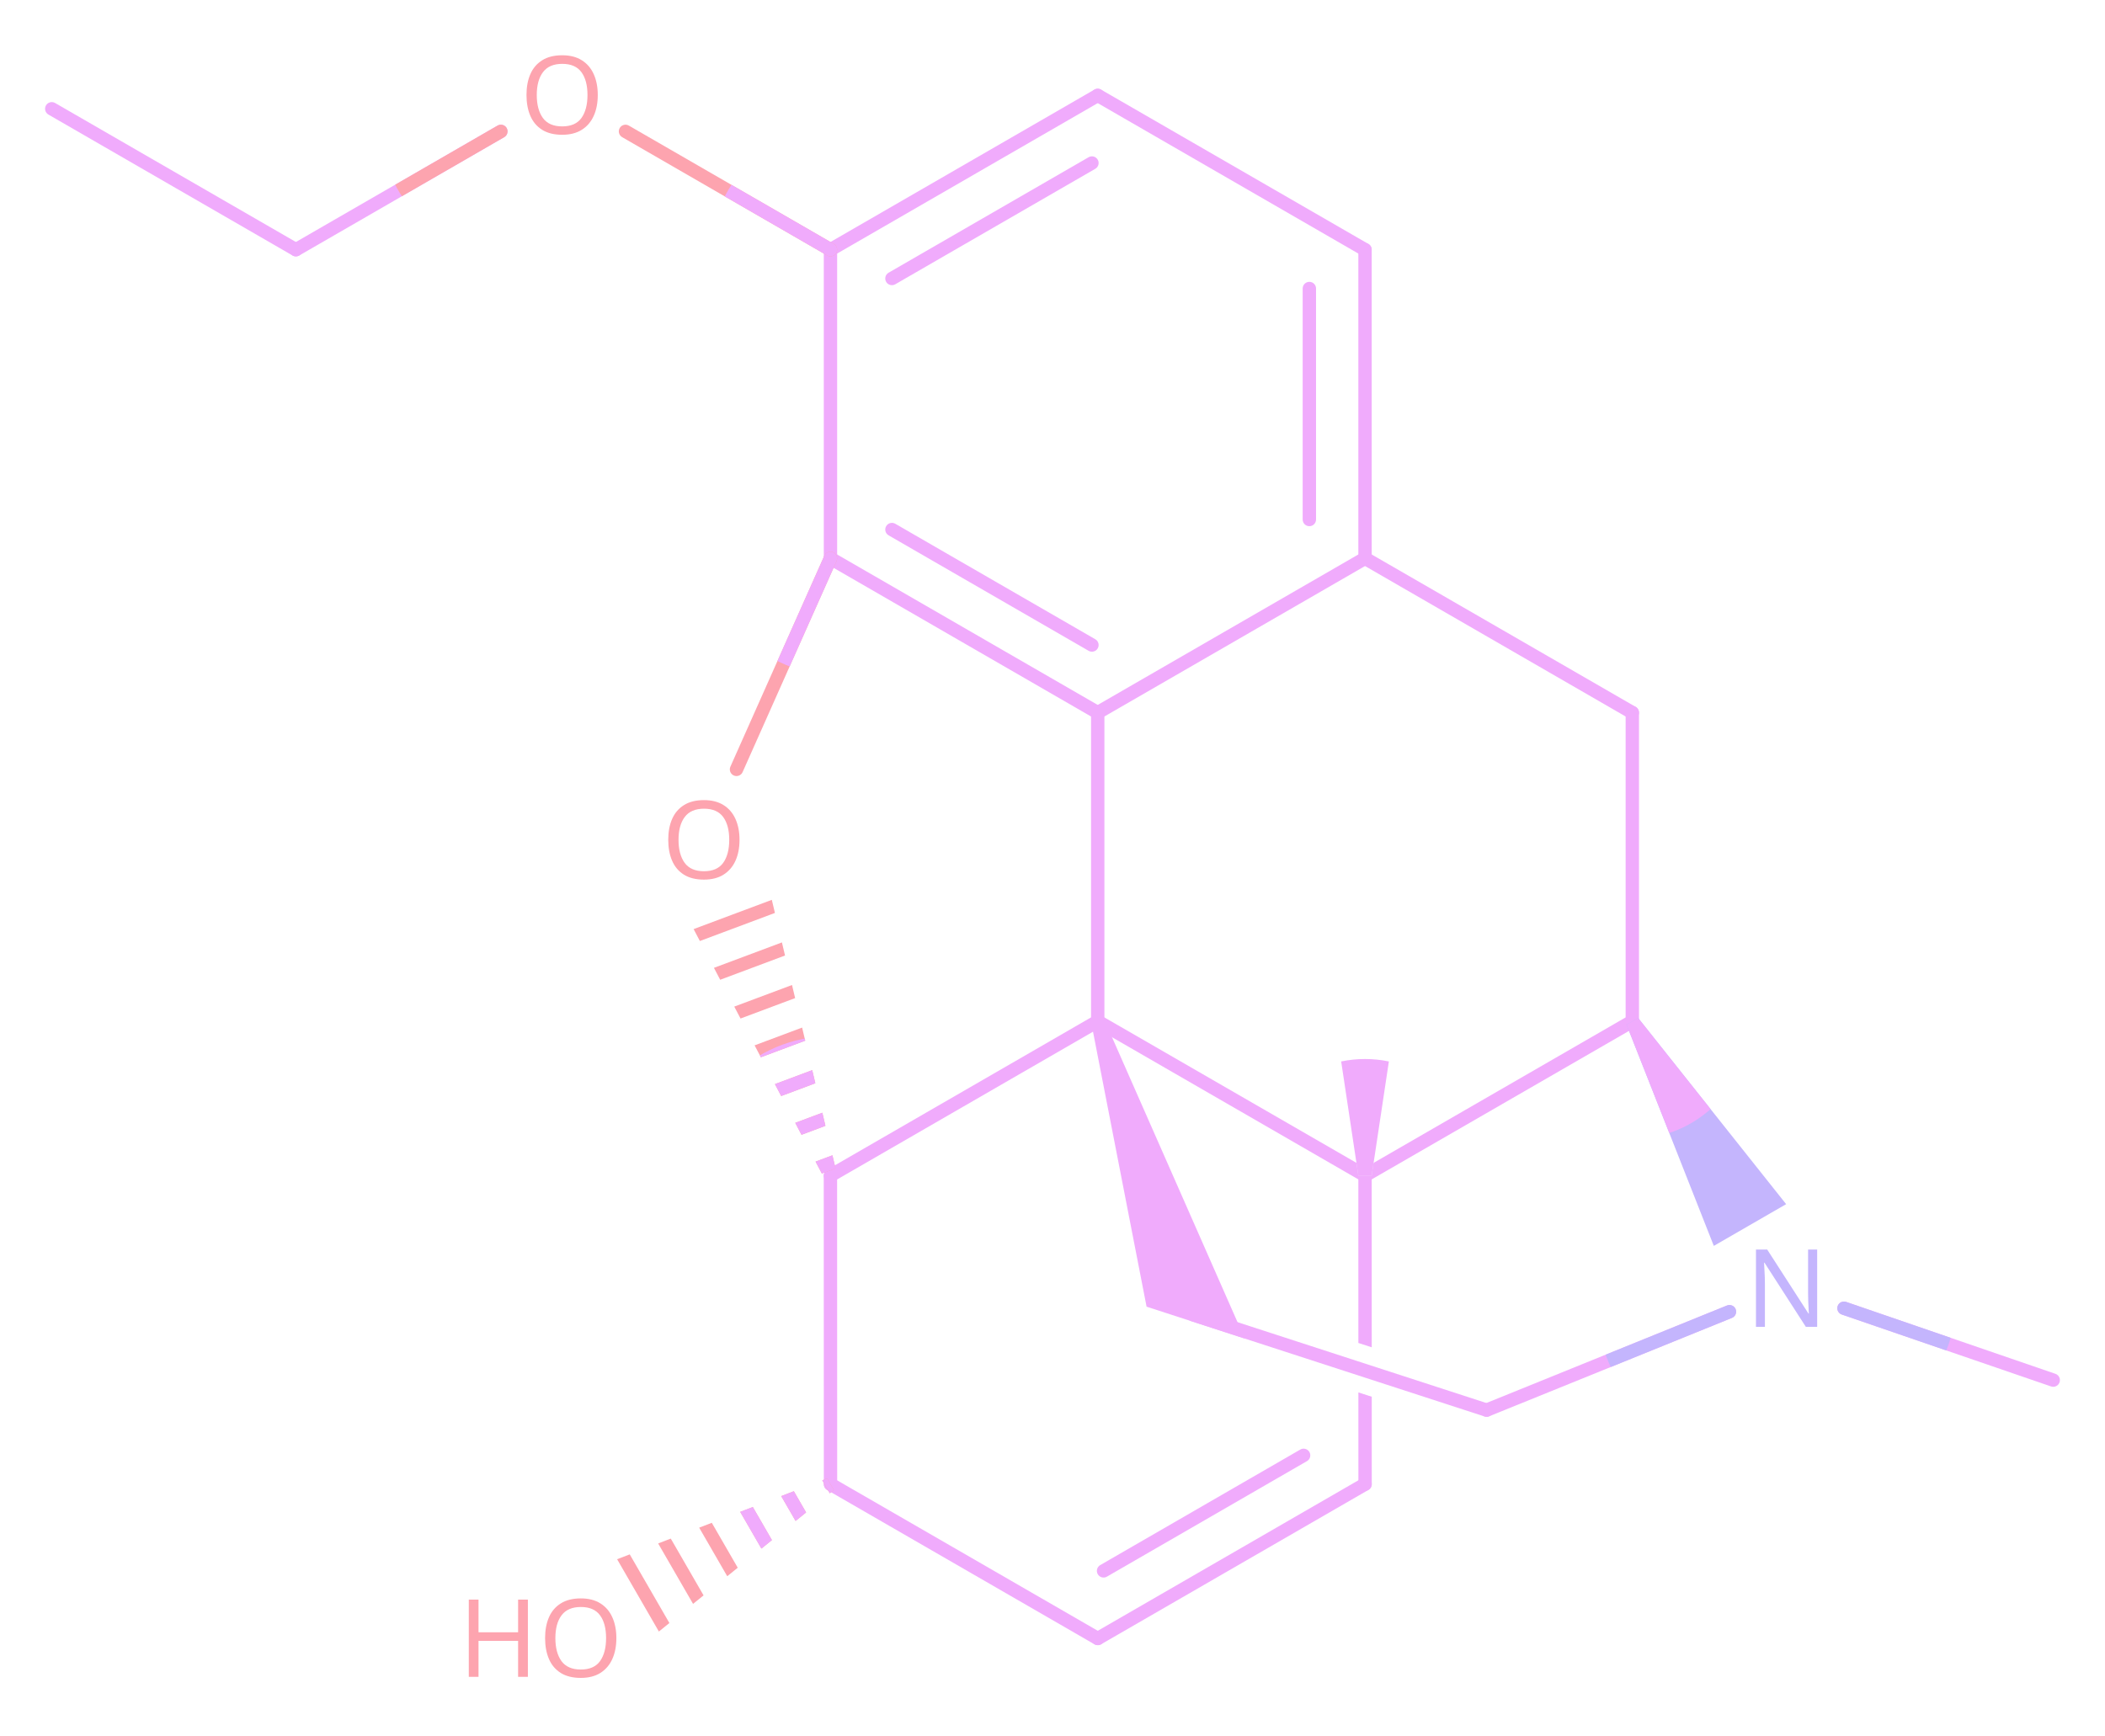
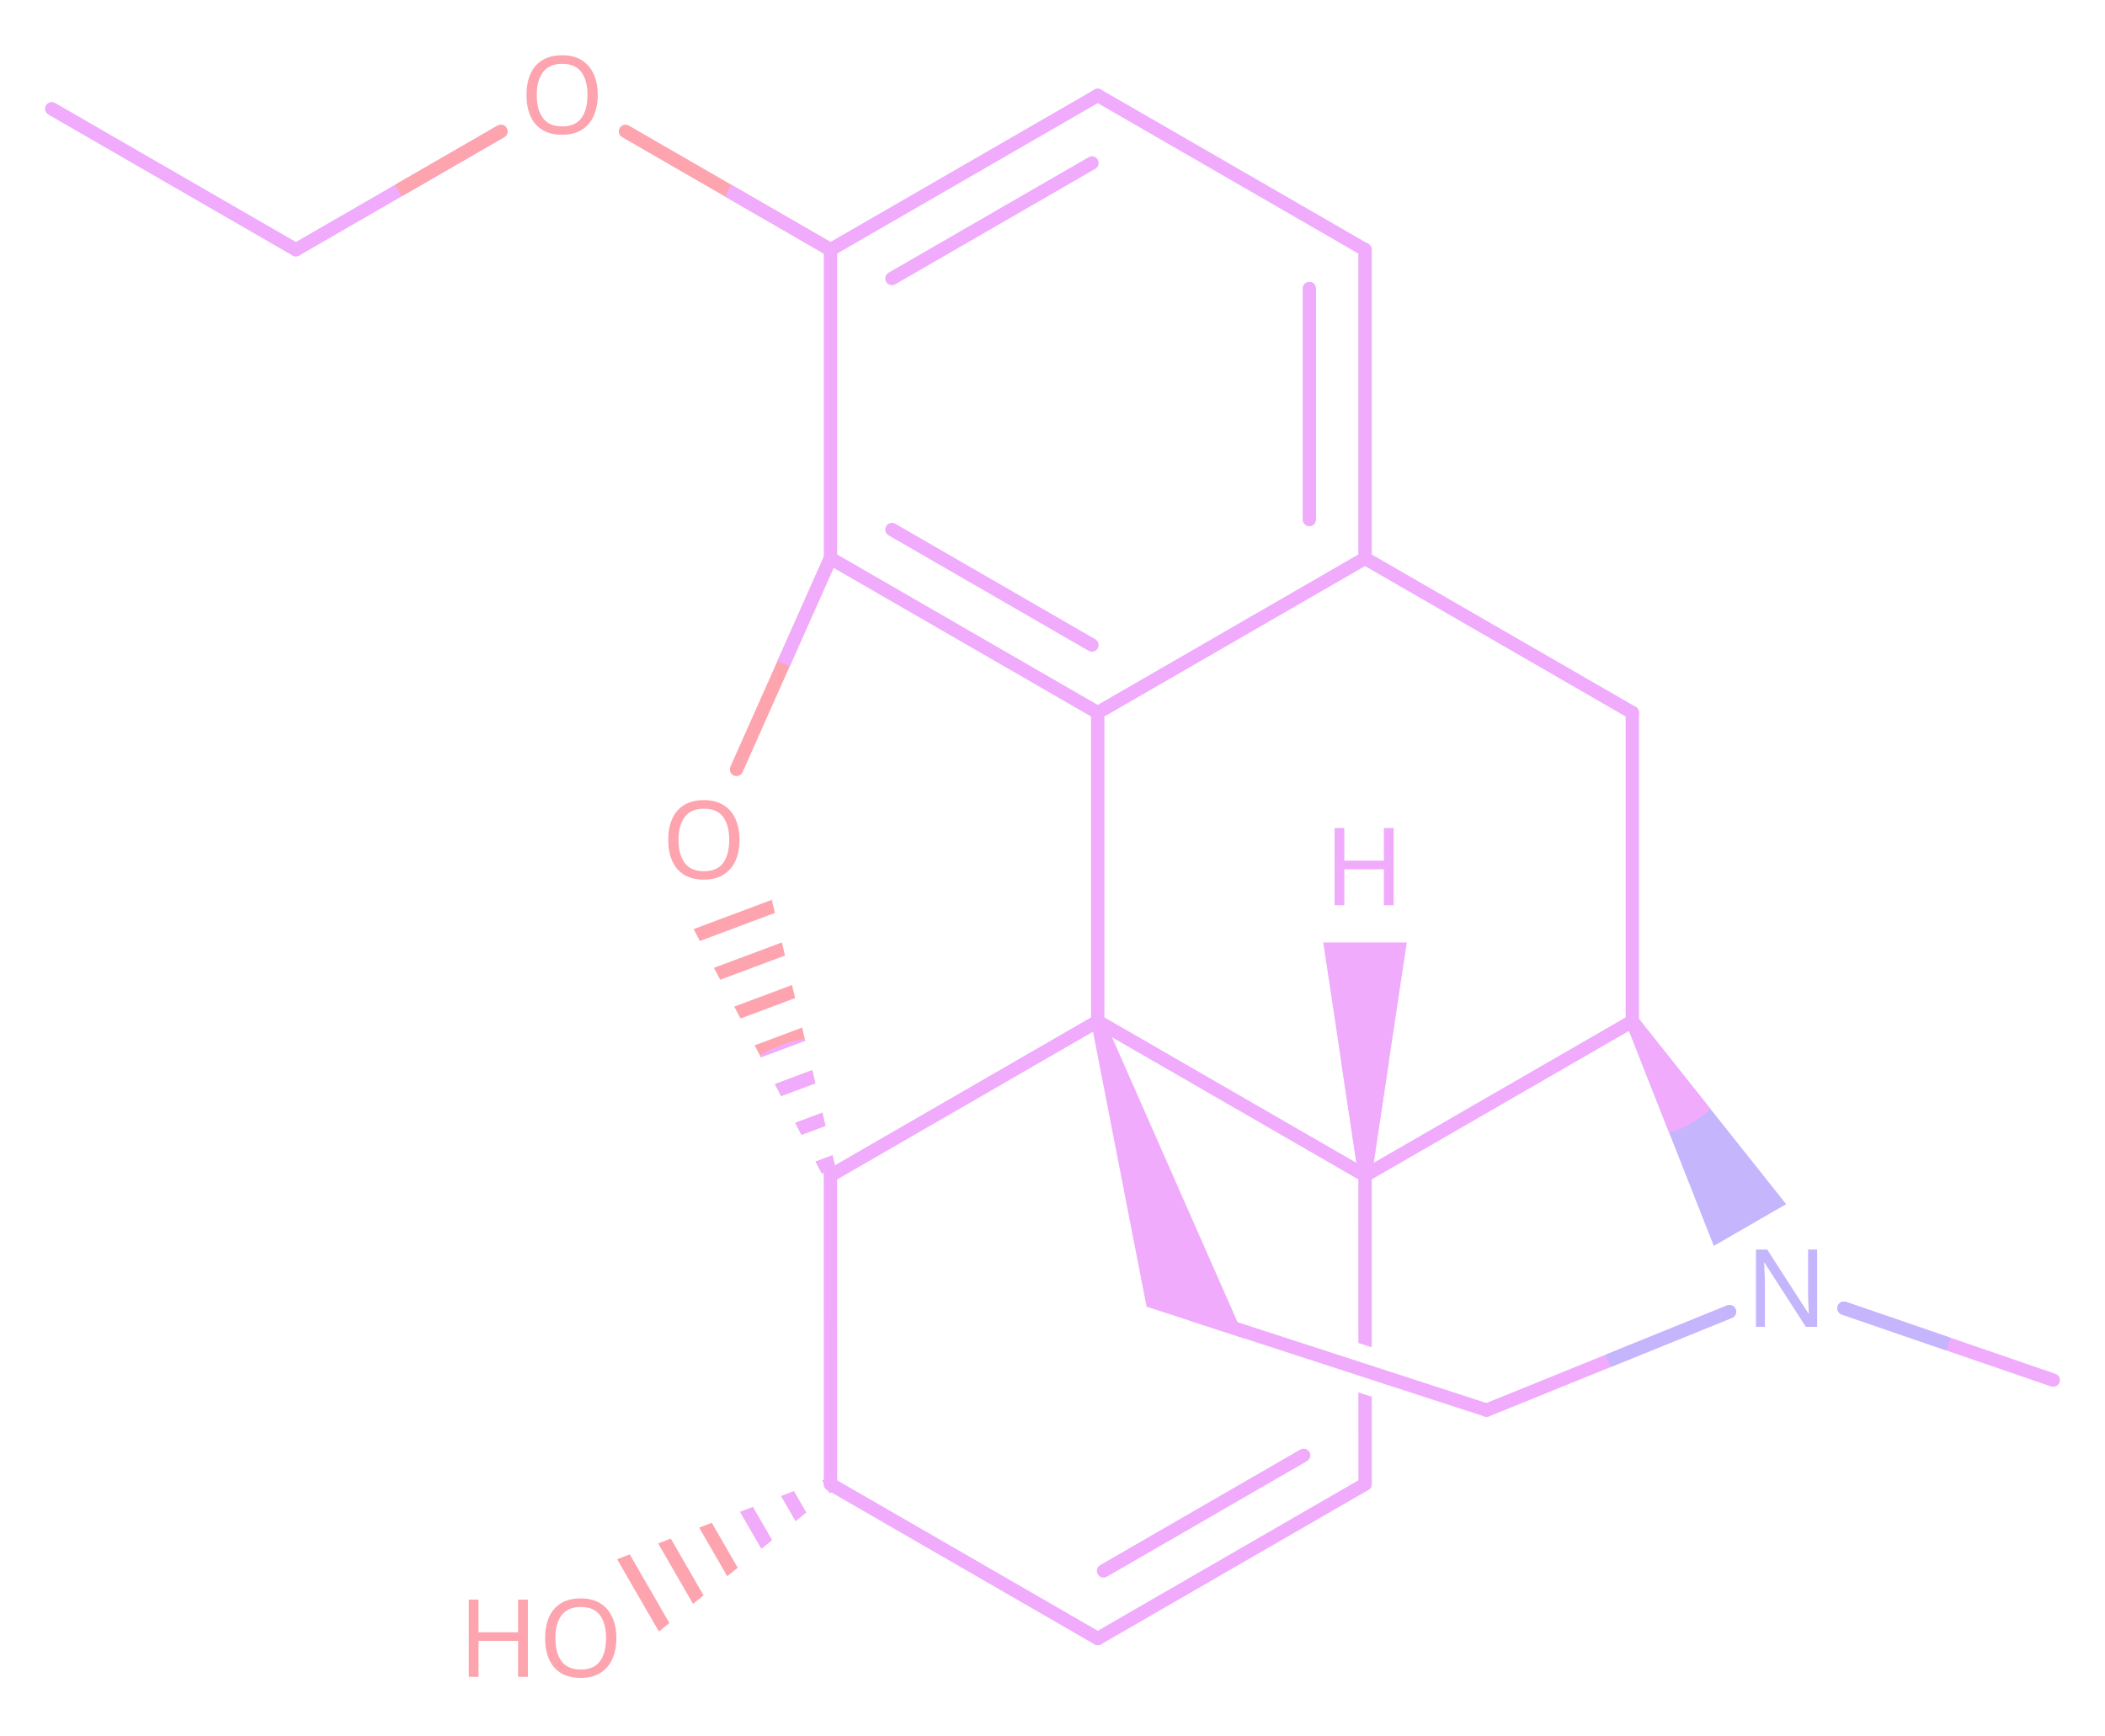
<svg xmlns="http://www.w3.org/2000/svg" width="466.989" stroke-miterlimit="10" font-weight="normal" height="385.154" font-style="normal" font-size="12px" id="svg2" version="1.1" style="font-style:normal;font-weight:normal;font-size:12px;font-family:Dialog;color-interpolation:auto;fill:#f0abfc;fill-opacity:1;stroke:none;stroke:none;stroke:none;stroke:none;stroke:none;stroke:none;stroke:none;stroke:none;color-rendering:auto;image-rendering:auto;shape-rendering:auto;text-rendering:auto">
  <defs id="genericDefs" />
  <g id="g5" transform="translate(-14.91085,-107.423)" style="fill:#f0abfc;stroke:none">
    <defs id="1539078723171-defs1">
      <clipPath clipPathUnits="userSpaceOnUse" id="1539078723218-clipPath1">
        <path d="M 0,0 800,0 800,600 0,600 0,0 Z" id="path9" style="stroke:none" />
      </clipPath>
      <clipPath clipPathUnits="userSpaceOnUse" id="1539078723362-clipPath1">
        <path d="m 281,394 65,21 q 4,7 -3,10 l -65,-21 q -4,-7 3,-10 z M 0,0 0,600 800,600 800,0 Z" id="path12" style="stroke:none" />
      </clipPath>
      <clipPath clipPathUnits="userSpaceOnUse" id="1539078723909-clipPath1">
        <path d="m 377.037,307.913 c -14.415,0 -26.102,11.686 -26.102,26.102 0,14.415 11.686,26.102 26.102,26.102 14.415,0 26.102,-11.686 26.102,-26.102 0,-14.415 -11.686,-26.102 -26.102,-26.102 z" id="path15" style="stroke:none" />
      </clipPath>
      <clipPath clipPathUnits="userSpaceOnUse" id="1539078723845-clipPath1">
        <path d="m 398.588,369.387 c -16.052,0 -29.065,13.013 -29.065,29.065 0,16.052 13.013,29.065 29.065,29.065 16.052,0 29.065,-13.013 29.065,-29.065 0,-16.052 -13.013,-29.065 -29.065,-29.065 z" id="path18" style="stroke:none" />
      </clipPath>
      <clipPath clipPathUnits="userSpaceOnUse" id="1539078723707-clipPath1">
        <path d="m 199.149,205.674 c -14.154,0 -25.628,11.474 -25.628,25.628 0,14.154 11.474,25.628 25.628,25.628 14.154,0 25.628,-11.474 25.628,-25.628 0,-14.154 -11.474,-25.628 -25.628,-25.628 z" id="path21" style="stroke:none" />
      </clipPath>
      <clipPath clipPathUnits="userSpaceOnUse" id="153907872358-clipPath1">
        <path d="m 199.139,337.329 c -17.083,0 -30.932,13.849 -30.932,30.932 0,17.083 13.849,30.932 30.932,30.932 17.083,0 30.932,-13.849 30.932,-30.932 0,-17.083 -13.849,-30.932 -30.932,-30.932 z" id="path24" style="stroke:none" />
      </clipPath>
      <clipPath clipPathUnits="userSpaceOnUse" id="1539078723530-clipPath1">
        <path d="m 199.157,412.069 c -13.619,0 -24.659,11.04 -24.659,24.659 0,13.619 11.04,24.659 24.659,24.659 13.619,0 24.659,-11.04 24.659,-24.659 0,-13.619 -11.04,-24.659 -24.659,-24.659 z" id="path27" style="stroke:none" />
      </clipPath>
      <clipPath clipPathUnits="userSpaceOnUse" id="1539078723166-clipPath1">
        <path d="m 199.149,136.571 c -14.5,0 -26.254,11.754 -26.254,26.254 0,14.5 11.754,26.254 26.254,26.254 14.5,0 26.254,-11.754 26.254,-26.254 0,-14.5 -11.754,-26.254 -26.254,-26.254 z" id="path30" style="stroke:none" />
      </clipPath>
      <clipPath clipPathUnits="userSpaceOnUse" id="1539078723787-clipPath1">
        <path d="m 423.993,373.138 c -13.556,0 -24.545,10.989 -24.545,24.545 0,13.556 10.989,24.545 24.545,24.545 13.556,0 24.545,-10.989 24.545,-24.545 0,-13.556 -10.989,-24.545 -24.545,-24.545 z" id="path33" style="stroke:none" />
      </clipPath>
      <clipPath clipPathUnits="userSpaceOnUse" id="1539078723791-clipPath1">
        <path d="m 317.738,342.39 c -14.277,0 -25.851,11.574 -25.851,25.851 0,14.277 11.574,25.851 25.851,25.851 14.277,0 25.851,-11.574 25.851,-25.851 0,-14.277 -11.574,-25.851 -25.851,-25.851 z" id="path36" style="stroke:none" />
      </clipPath>
      <clipPath clipPathUnits="userSpaceOnUse" id="1539078723265-clipPath1">
        <path d="m 126.029,110.318 c -14.5,0 -26.254,11.754 -26.254,26.254 0,14.5 11.754,26.254 26.254,26.254 14.5,0 26.254,-11.754 26.254,-26.254 0,-14.499 -11.754,-26.254 -26.254,-26.254 z" id="path39" style="stroke:none" />
      </clipPath>
      <clipPath clipPathUnits="userSpaceOnUse" id="1539078723554-clipPath1">
        <path d="m -402.139,-378.811 800,0 0,600 -800,0 0,-600 z" id="path42" style="stroke:none" />
      </clipPath>
      <clipPath clipPathUnits="userSpaceOnUse" id="1539078723841-clipPath1">
        <path d="m -308.652,-285.272 800,0 0,600 -800,0 0,-600 z" id="path45" style="stroke:none" />
      </clipPath>
      <clipPath clipPathUnits="userSpaceOnUse" id="1539078723709-clipPath1">
        <path d="m -161.691,-279.352 800,0 0,600 -800,0 0,-600 z" id="path48" style="stroke:none" />
      </clipPath>
      <clipPath clipPathUnits="userSpaceOnUse" id="1539078723408-clipPath1">
        <path d="m -116.584,-456.471 800,0 0,600 -800,0 0,-600 z" id="path51" style="stroke:none" />
      </clipPath>
      <clipPath clipPathUnits="userSpaceOnUse" id="1539078723171-clipPath1">
        <path d="m -130.243,-114.091 800,0 0,600 -800,0 0,-600 z" id="path54" style="stroke:none" />
      </clipPath>
    </defs>
    <g id="g56" style="text-rendering:geometricPrecision;fill:#f0abfc;stroke:none">
      <path d="m 257.898,144.875 c 0.709,-0.409 0.952,-1.315 0.542,-2.024 -0.409,-0.709 -1.315,-0.952 -2.024,-0.542 L 212.042,167.93 c -0.709,0.409 -0.952,1.315 -0.542,2.025 0.409,0.709 1.315,0.952 2.024,0.542 z m 1.283,-15.002 c 0.709,-0.409 0.952,-1.315 0.542,-2.025 -0.409,-0.709 -1.315,-0.952 -2.024,-0.542 L 198.408,161.541 c -0.709,0.409 -0.952,1.315 -0.542,2.025 0.409,0.709 1.316,0.952 2.025,0.542 z" clip-path="url(#1539078723218-clipPath1)" id="path58" style="stroke:none" />
    </g>
    <g id="g60" style="text-rendering:geometricPrecision;fill:#f0abfc;stroke:none">
      <path d="m 197.667,162.824 0,68.478 c 0,0.819 0.663,1.482 1.482,1.482 0.819,0 1.482,-0.663 1.482,-1.482 l 0,-68.478 c 0,-0.819 -0.663,-1.482 -1.482,-1.482 -0.819,0 -1.482,0.663 -1.482,1.482 z" clip-path="url(#1539078723218-clipPath1)" id="path62" style="stroke:none" />
    </g>
    <g id="g64" style="text-rendering:geometricPrecision;fill:#f0abfc;stroke:none">
      <path d="m 213.524,223.63 c -0.709,-0.409 -1.615,-0.167 -2.024,0.542 -0.409,0.709 -0.167,1.615 0.542,2.025 l 44.374,25.622 c 0.709,0.409 1.615,0.167 2.024,-0.542 0.409,-0.709 0.167,-1.615 -0.542,-2.024 z m -13.634,6.389 c -0.709,-0.409 -1.615,-0.167 -2.025,0.542 -0.409,0.709 -0.167,1.615 0.542,2.025 l 59.291,34.235 c 0.709,0.409 1.615,0.167 2.024,-0.542 0.409,-0.709 0.167,-1.615 -0.542,-2.025 z" clip-path="url(#1539078723218-clipPath1)" id="path66" style="stroke:none" />
    </g>
    <g id="g68" style="text-rendering:geometricPrecision;fill:#f0abfc;stroke:none">
      <path d="m 259.18,266.82 59.299,-34.235 c 0.709,-0.409 0.952,-1.315 0.542,-2.024 -0.409,-0.709 -1.315,-0.952 -2.024,-0.542 l -59.299,34.235 c -0.709,0.409 -0.952,1.315 -0.542,2.025 0.409,0.709 1.315,0.952 2.025,0.542 z" clip-path="url(#1539078723218-clipPath1)" id="path70" style="stroke:none" />
    </g>
    <g id="g72" style="text-rendering:geometricPrecision;fill:#f0abfc;stroke:none">
      <path d="m 303.906,222.69 c 0,0.819 0.663,1.482 1.482,1.482 0.819,0 1.482,-0.663 1.482,-1.482 l 0,-51.253 c 0,-0.819 -0.663,-1.482 -1.482,-1.482 -0.819,0 -1.482,0.663 -1.482,1.482 z m 12.35,8.613 c 0,0.819 0.663,1.482 1.482,1.482 0.819,0 1.482,-0.663 1.482,-1.482 l 0,-68.478 c 0,-0.819 -0.663,-1.482 -1.482,-1.482 -0.819,0 -1.482,0.663 -1.482,1.482 z" clip-path="url(#1539078723218-clipPath1)" id="path74" style="stroke:none" />
    </g>
    <g id="g76" style="text-rendering:geometricPrecision;fill:#f0abfc;stroke:none">
      <path d="m 318.479,161.541 -59.299,-34.235 c -0.709,-0.409 -1.615,-0.167 -2.025,0.542 -0.409,0.709 -0.167,1.615 0.542,2.025 l 59.299,34.235 c 0.709,0.409 1.615,0.167 2.024,-0.542 0.409,-0.709 0.167,-1.615 -0.542,-2.024 z" clip-path="url(#1539078723218-clipPath1)" id="path78" style="stroke:none" />
    </g>
    <g id="g80" style="text-rendering:geometricPrecision;fill:#f0abfc;stroke:none">
      <path d="m 257.699,335.298 59.299,34.226 c 0.709,0.409 1.615,0.166 2.024,-0.543 0.409,-0.709 0.166,-1.615 -0.543,-2.024 l -59.299,-34.226 c -0.709,-0.409 -1.615,-0.166 -2.024,0.543 -0.409,0.709 -0.166,1.615 0.543,2.024 z" clip-path="url(#1539078723218-clipPath1)" id="path82" style="stroke:none" />
    </g>
    <g id="g84" style="text-rendering:geometricPrecision;fill:#f0abfc;stroke:none">
      <path d="m 318.479,369.525 59.299,-34.226 c 0.709,-0.409 0.952,-1.315 0.543,-2.024 -0.409,-0.709 -1.315,-0.952 -2.024,-0.543 l -59.299,34.226 c -0.709,0.409 -0.952,1.315 -0.543,2.024 0.409,0.709 1.315,0.952 2.024,0.543 z" clip-path="url(#1539078723218-clipPath1)" id="path86" style="stroke:none" />
    </g>
    <g id="g88" style="text-rendering:geometricPrecision;fill:#f0abfc;stroke:none">
      <path d="m 378.519,334.015 0,-68.478 c 0,-0.819 -0.663,-1.482 -1.482,-1.482 -0.819,0 -1.482,0.663 -1.482,1.482 l 0,68.478 c 0,0.819 0.663,1.482 1.482,1.482 0.819,0 1.482,-0.663 1.482,-1.482 z" clip-path="url(#1539078723218-clipPath1)" id="path90" style="stroke:none" />
    </g>
    <g id="g92" style="text-rendering:geometricPrecision;fill:#f0abfc;stroke:none">
      <path d="m 256.957,265.537 0,68.478 c 0,0.819 0.663,1.482 1.482,1.482 0.819,0 1.482,-0.663 1.482,-1.482 l 0,-68.478 c 0,-0.819 -0.663,-1.482 -1.482,-1.482 -0.819,0 -1.482,0.663 -1.482,1.482 z" clip-path="url(#1539078723218-clipPath1)" id="path94" style="stroke:none" />
    </g>
    <g id="g96" style="text-rendering:geometricPrecision;fill:#f0abfc;stroke:none">
      <path d="m 316.997,232.586 59.299,34.235 c 0.709,0.409 1.615,0.167 2.025,-0.542 0.409,-0.709 0.167,-1.615 -0.542,-2.025 l -59.299,-34.235 c -0.709,-0.409 -1.615,-0.167 -2.024,0.542 -0.409,0.709 -0.167,1.615 0.542,2.024 z" clip-path="url(#1539078723218-clipPath1)" id="path98" style="stroke:none" />
    </g>
    <g id="g100" style="text-rendering:geometricPrecision;fill:#f0abfc;stroke:none">
      <path d="m 197.657,368.261 0.018,68.468 c 2e-4,0.819 0.664,1.482 1.482,1.482 0.819,-2e-4 1.482,-0.664 1.482,-1.482 l -0.018,-68.468 c -2e-4,-0.819 -0.664,-1.482 -1.482,-1.482 -0.819,2e-4 -1.482,0.664 -1.482,1.482 z" clip-path="url(#1539078723218-clipPath1)" id="path102" style="stroke:none" />
    </g>
    <g id="g104" style="text-rendering:geometricPrecision;fill:#f0abfc;stroke:none">
      <path d="m 198.416,438.012 59.295,34.233 c 0.709,0.409 1.615,0.167 2.024,-0.542 0.409,-0.709 0.167,-1.615 -0.542,-2.024 L 199.898,435.445 c -0.709,-0.409 -1.615,-0.167 -2.024,0.542 -0.409,0.709 -0.167,1.615 0.542,2.024 z" clip-path="url(#1539078723218-clipPath1)" id="path106" style="stroke:none" />
    </g>
    <g id="g108" style="text-rendering:geometricPrecision;fill:#f0abfc;stroke:none">
      <path d="m 258.993,454.675 c -0.709,0.409 -0.952,1.316 -0.542,2.025 0.409,0.709 1.316,0.952 2.025,0.542 L 304.857,431.61 c 0.709,-0.409 0.952,-1.316 0.542,-2.025 -0.409,-0.709 -1.316,-0.952 -2.025,-0.542 z m -1.282,15.002 c -0.709,0.409 -0.952,1.316 -0.542,2.025 0.409,0.709 1.316,0.952 2.025,0.542 l 59.299,-34.247 c 0.709,-0.409 0.952,-1.316 0.542,-2.025 -0.409,-0.709 -1.316,-0.952 -2.025,-0.542 z" clip-path="url(#1539078723218-clipPath1)" id="path110" style="stroke:none" />
    </g>
    <g id="g112" style="text-rendering:geometricPrecision;fill:#f0abfc;stroke:none">
      <path d="m 257.698,332.731 -59.301,34.246 c -0.709,0.409 -0.952,1.316 -0.542,2.025 0.409,0.709 1.316,0.952 2.025,0.542 l 59.301,-34.246 c 0.709,-0.409 0.952,-1.316 0.542,-2.025 -0.409,-0.709 -1.316,-0.952 -2.025,-0.542 z" clip-path="url(#1539078723218-clipPath1)" id="path114" style="stroke:none" />
    </g>
    <g id="g116" style="text-rendering:geometricPrecision;fill:#f0abfc;stroke:none">
      <path d="m 316.256,368.242 0.013,68.473 c 1e-4,0.819 0.664,1.482 1.482,1.482 0.819,-2e-4 1.482,-0.664 1.482,-1.482 l -0.013,-68.473 c -2e-4,-0.819 -0.664,-1.482 -1.482,-1.482 -0.819,1e-4 -1.482,0.664 -1.482,1.482 z" clip-path="url(#1539078723362-clipPath1)" id="path118" style="stroke:none" />
    </g>
    <g id="g120" style="text-rendering:geometricPrecision;fill:#f0abfc;stroke:none">
      <path d="m 258.44,334.015 -1.409,0.458 12.245,62.865 10.889,3.538 10.889,3.538 -31.204,-70.857 z" clip-path="url(#1539078723218-clipPath1)" id="path122" style="stroke:none" />
    </g>
    <g id="g124" style="fill:#c4b5fd;stroke:none;text-rendering:geometricPrecision">
      <path d="m 377.037,334.015 -1.284,0.741 19.363,49.099 8.022,-4.631 8.022,-4.631 -32.84,-41.319 z" clip-path="url(#1539078723218-clipPath1)" id="path126" style="stroke:none" />
      <path d="m 377.037,334.015 -1.284,0.741 19.363,49.099 8.022,-4.631 8.022,-4.631 -32.84,-41.319 z" clip-path="url(#1539078723909-clipPath1)" id="path128" style="fill:#f0abfc;stroke:none" />
    </g>
    <g id="g130" style="text-rendering:geometricPrecision;fill:#f0abfc;stroke:none">
      <path d="m 279.14,400.543 65.118,21.158 c 0.779,0.253 1.614,-0.173 1.867,-0.952 0.253,-0.778 -0.173,-1.614 -0.952,-1.867 l -65.118,-21.158 c -0.779,-0.253 -1.614,0.173 -1.867,0.952 -0.253,0.778 0.173,1.614 0.952,1.867 z" clip-path="url(#1539078723218-clipPath1)" id="path132" style="stroke:none" />
    </g>
    <g id="g134" style="text-rendering:geometricPrecision;fill:#f0abfc;stroke:none">
      <path d="m 398.032,397.079 -53.872,21.839 c -0.759,0.308 -1.124,1.171 -0.817,1.93 0.307,0.759 1.171,1.124 1.93,0.817 l 53.872,-21.839 c 0.759,-0.308 1.124,-1.171 0.817,-1.93 -0.308,-0.759 -1.172,-1.124 -1.93,-0.817 z" clip-path="url(#1539078723218-clipPath1)" id="path136" style="stroke:none" />
      <path d="m 398.032,397.079 -53.872,21.839 c -0.759,0.308 -1.124,1.171 -0.817,1.93 0.307,0.759 1.171,1.124 1.93,0.817 l 53.872,-21.839 c 0.759,-0.308 1.124,-1.171 0.817,-1.93 -0.308,-0.759 -1.172,-1.124 -1.93,-0.817 z" clip-path="url(#1539078723845-clipPath1)" id="path138" style="fill:#c4b5fd;stroke:none" />
    </g>
    <g id="g140" style="fill:#fda4af;stroke:none;text-rendering:geometricPrecision">
      <path d="m 197.795,230.7 -20.848,46.825 c -0.333,0.748 0.003,1.624 0.751,1.957 0.748,0.333 1.624,-0.003 1.957,-0.751 l 20.848,-46.825 c 0.333,-0.748 -0.003,-1.624 -0.751,-1.957 -0.748,-0.333 -1.624,0.003 -1.957,0.751 z" clip-path="url(#1539078723218-clipPath1)" id="path142" style="stroke:none" />
      <path d="m 197.795,230.7 -20.848,46.825 c -0.333,0.748 0.003,1.624 0.751,1.957 0.748,0.333 1.624,-0.003 1.957,-0.751 l 20.848,-46.825 c 0.333,-0.748 -0.003,-1.624 -0.751,-1.957 -0.748,-0.333 -1.624,0.003 -1.957,0.751 z" clip-path="url(#1539078723707-clipPath1)" id="path144" style="fill:#f0abfc;stroke:none" />
    </g>
    <g id="g146" style="fill:#fda4af;stroke:none;text-rendering:geometricPrecision">
      <path d="m 195.847,365.152 1.388,2.645 3.036,-1.136 0,0 -0.69,-2.907 -3.734,1.397 z m -4.51,-8.598 1.388,2.646 0,0 5.305,-1.985 0,0 -0.689,-2.907 0,0 -6.003,2.246 z m -4.51,-8.598 1.388,2.646 7.574,-2.834 0,0 -0.69,-2.907 0,0 -8.273,3.095 z m -4.51,-8.598 1.388,2.646 0,0 9.844,-3.683 0,0 -0.69,-2.907 0,0 -10.542,3.944 z m -4.51,-8.598 1.388,2.646 12.114,-4.532 0,0 -0.69,-2.907 -12.812,4.793 z m -4.51,-8.598 1.388,2.645 14.383,-5.381 -0.689,-2.907 0,0 -15.081,5.643 z m -4.51,-8.598 1.388,2.646 0,0 16.652,-6.23 0,0 -0.69,-2.907 -8.675,3.246 -8.675,3.246 z" clip-path="url(#1539078723218-clipPath1)" id="path148" style="stroke:none" />
      <path d="m 195.847,365.152 1.388,2.645 3.036,-1.136 0,0 -0.69,-2.907 -3.734,1.397 z m -4.51,-8.598 1.388,2.646 0,0 5.305,-1.985 0,0 -0.689,-2.907 0,0 -6.003,2.246 z m -4.51,-8.598 1.388,2.646 7.574,-2.834 0,0 -0.69,-2.907 0,0 -8.273,3.095 z m -4.51,-8.598 1.388,2.646 0,0 9.844,-3.683 0,0 -0.69,-2.907 0,0 -10.542,3.944 z m -4.51,-8.598 1.388,2.646 12.114,-4.532 0,0 -0.69,-2.907 -12.812,4.793 z m -4.51,-8.598 1.388,2.645 14.383,-5.381 -0.689,-2.907 0,0 -15.081,5.643 z m -4.51,-8.598 1.388,2.646 0,0 16.652,-6.23 0,0 -0.69,-2.907 -8.675,3.246 -8.675,3.246 z" clip-path="url(#153907872358-clipPath1)" id="path150" style="fill:#f0abfc;stroke:none" />
    </g>
    <g id="g152" style="fill:#fda4af;stroke:none;text-rendering:geometricPrecision">
      <path d="m 198.991,438.746 0.908,-0.734 -0.741,-1.283 -0.741,-1.283 -1.089,0.419 0,0 1.664,2.882 z m -7.582,6.134 2.333,-1.887 -2.717,-4.704 0,0 -2.801,1.077 3.184,5.514 z m -7.582,6.134 2.333,-1.887 -4.237,-7.336 0,0 -2.8,1.077 4.705,8.146 z m -7.582,6.134 2.333,-1.887 0,0 -5.757,-9.968 0,0 -2.8,1.077 0,0 6.225,10.778 z m -7.582,6.134 2.333,-1.887 0,0 -7.277,-12.6 0,0 -2.8,1.077 7.745,13.41 z m -7.582,6.134 2.333,-1.887 -8.797,-15.232 0,0 -2.801,1.077 4.633,8.021 4.632,8.021 z" clip-path="url(#1539078723218-clipPath1)" id="path154" style="stroke:none" />
      <path d="m 198.991,438.746 0.908,-0.734 -0.741,-1.283 -0.741,-1.283 -1.089,0.419 0,0 1.664,2.882 z m -7.582,6.134 2.333,-1.887 -2.717,-4.704 0,0 -2.801,1.077 3.184,5.514 z m -7.582,6.134 2.333,-1.887 -4.237,-7.336 0,0 -2.8,1.077 4.705,8.146 z m -7.582,6.134 2.333,-1.887 0,0 -5.757,-9.968 0,0 -2.8,1.077 0,0 6.225,10.778 z m -7.582,6.134 2.333,-1.887 0,0 -7.277,-12.6 0,0 -2.8,1.077 7.745,13.41 z m -7.582,6.134 2.333,-1.887 -8.797,-15.232 0,0 -2.801,1.077 4.633,8.021 4.632,8.021 z" clip-path="url(#1539078723530-clipPath1)" id="path156" style="fill:#f0abfc;stroke:none" />
    </g>
    <g id="g158" style="fill:#fda4af;stroke:none;text-rendering:geometricPrecision">
      <path d="m 199.89,161.541 -45.474,-26.253 c -0.709,-0.409 -1.615,-0.167 -2.025,0.542 -0.409,0.709 -0.167,1.615 0.542,2.024 l 45.474,26.253 c 0.709,0.409 1.615,0.167 2.024,-0.542 0.409,-0.709 0.167,-1.615 -0.542,-2.024 z" clip-path="url(#1539078723218-clipPath1)" id="path160" style="stroke:none" />
      <path d="m 199.89,161.541 -45.474,-26.253 c -0.709,-0.409 -1.615,-0.167 -2.025,0.542 -0.409,0.709 -0.167,1.615 0.542,2.024 l 45.474,26.253 c 0.709,0.409 1.615,0.167 2.024,-0.542 0.409,-0.709 0.167,-1.615 -0.542,-2.024 z" clip-path="url(#1539078723166-clipPath1)" id="path162" style="fill:#f0abfc;stroke:none" />
    </g>
    <g id="g164" style="text-rendering:geometricPrecision;fill:#f0abfc;stroke:none">
      <path d="m 423.511,399.084 46.425,15.955 c 0.774,0.266 1.617,-0.146 1.883,-0.92 0.266,-0.774 -0.146,-1.617 -0.92,-1.883 l -46.425,-15.955 c -0.774,-0.266 -1.617,0.146 -1.883,0.92 -0.266,0.774 0.146,1.617 0.92,1.883 z" clip-path="url(#1539078723218-clipPath1)" id="path166" style="stroke:none" />
      <path d="m 423.511,399.084 46.425,15.955 c 0.774,0.266 1.617,-0.146 1.883,-0.92 0.266,-0.774 -0.146,-1.617 -0.92,-1.883 l -46.425,-15.955 c -0.774,-0.266 -1.617,0.146 -1.883,0.92 -0.266,0.774 0.146,1.617 0.92,1.883 z" clip-path="url(#1539078723787-clipPath1)" id="path168" style="fill:#c4b5fd;stroke:none" />
    </g>
-     <g id="g170" style="fill:#ffffff99;stroke:none;text-rendering:geometricPrecision">
+     <g id="g170" style="fill:#f0abfc;stroke:none;text-rendering:geometricPrecision">
      <path d="m 317.738,368.241 1.482,0 7.781,-51.702 -9.263,0 -9.263,0 7.781,51.702 z" clip-path="url(#1539078723218-clipPath1)" id="path172" style="stroke:none" />
      <path d="m 317.738,368.241 1.482,0 7.781,-51.702 -9.263,0 -9.263,0 7.781,51.702 z" clip-path="url(#1539078723791-clipPath1)" id="path174" style="fill:#f0abfc;stroke:none" />
    </g>
    <g id="g176" style="text-rendering:geometricPrecision;fill:#f0abfc;stroke:none">
      <path d="m 125.288,135.289 -45.472,26.255 c -0.709,0.409 -0.952,1.316 -0.542,2.025 0.409,0.709 1.315,0.952 2.025,0.542 l 45.472,-26.255 c 0.709,-0.409 0.952,-1.315 0.542,-2.025 -0.409,-0.709 -1.316,-0.952 -2.025,-0.542 z" clip-path="url(#1539078723218-clipPath1)" id="path178" style="stroke:none" />
      <path d="m 125.288,135.289 -45.472,26.255 c -0.709,0.409 -0.952,1.316 -0.542,2.025 0.409,0.709 1.315,0.952 2.025,0.542 l 45.472,-26.255 c 0.709,-0.409 0.952,-1.315 0.542,-2.025 -0.409,-0.709 -1.316,-0.952 -2.025,-0.542 z" clip-path="url(#1539078723265-clipPath1)" id="path180" style="fill:#fda4af;stroke:none" />
    </g>
    <g id="g182" style="text-rendering:geometricPrecision;fill:#f0abfc;stroke:none">
      <path d="M 81.297,161.543 27.134,130.274 c -0.709,-0.409 -1.615,-0.166 -2.025,0.542 -0.409,0.709 -0.167,1.615 0.542,2.025 l 54.163,31.27 c 0.709,0.409 1.615,0.166 2.024,-0.542 0.409,-0.709 0.167,-1.615 -0.542,-2.025 z" clip-path="url(#1539078723218-clipPath1)" id="path184" style="stroke:none" />
    </g>
    <g id="g186" style="fill:#eef2ff;stroke:none;text-rendering:geometricPrecision">
      </g>
    <g font-size="24px" transform="translate(402.139,378.8112)" id="g190" style="font-size:24px;font-family:sans-serif;fill:#c4b5fd;stroke:none;text-rendering:geometricPrecision">
      <text x="0" xml:space="preserve" y="23" clip-path="url(#1539078723554-clipPath1)" id="text192" style="stroke:none">N</text>
    </g>
    <g font-size="24px" id="g194" style="font-size:24px;font-family:sans-serif;fill:#eef2ff;stroke:none;text-rendering:geometricPrecision">
-       <text x="0" y="23" transform="translate(308.6523,285.2718)" clip-path="url(#1539078723841-clipPath1)" xml:space="preserve" id="text198" style="fill:#ffffff99;stroke:none">H</text>
+       <text x="0" y="23" transform="translate(308.6523,285.2718)" clip-path="url(#1539078723841-clipPath1)" xml:space="preserve" id="text198" style="fill:#f0abfc;stroke:none">H</text>
    </g>
    <g font-size="24px" id="g200" style="font-size:24px;font-family:sans-serif;fill:#eef2ff;stroke:none;text-rendering:geometricPrecision">
      <text x="0" y="23" transform="translate(161.6906,279.3523)" clip-path="url(#1539078723709-clipPath1)" xml:space="preserve" id="text204" style="fill:#fda4af;stroke:none">O</text>
    </g>
    <g font-size="24px" id="g206" style="font-size:24px;font-family:sans-serif;fill:#eef2ff;stroke:none;text-rendering:geometricPrecision">
      <text x="0" y="23" transform="translate(116.5842,456.4715)" clip-path="url(#1539078723408-clipPath1)" xml:space="preserve" id="text210" style="fill:#fda4af;stroke:none">HO</text>
    </g>
    <g font-size="24px" id="g212" style="font-size:24px;font-family:sans-serif;fill:#eef2ff;stroke:none;text-rendering:geometricPrecision">
      <text x="0" y="23" transform="translate(130.2426,114.091)" clip-path="url(#1539078723171-clipPath1)" xml:space="preserve" id="text216" style="fill:#fda4af;stroke:none">O</text>
    </g>
  </g>
</svg>
